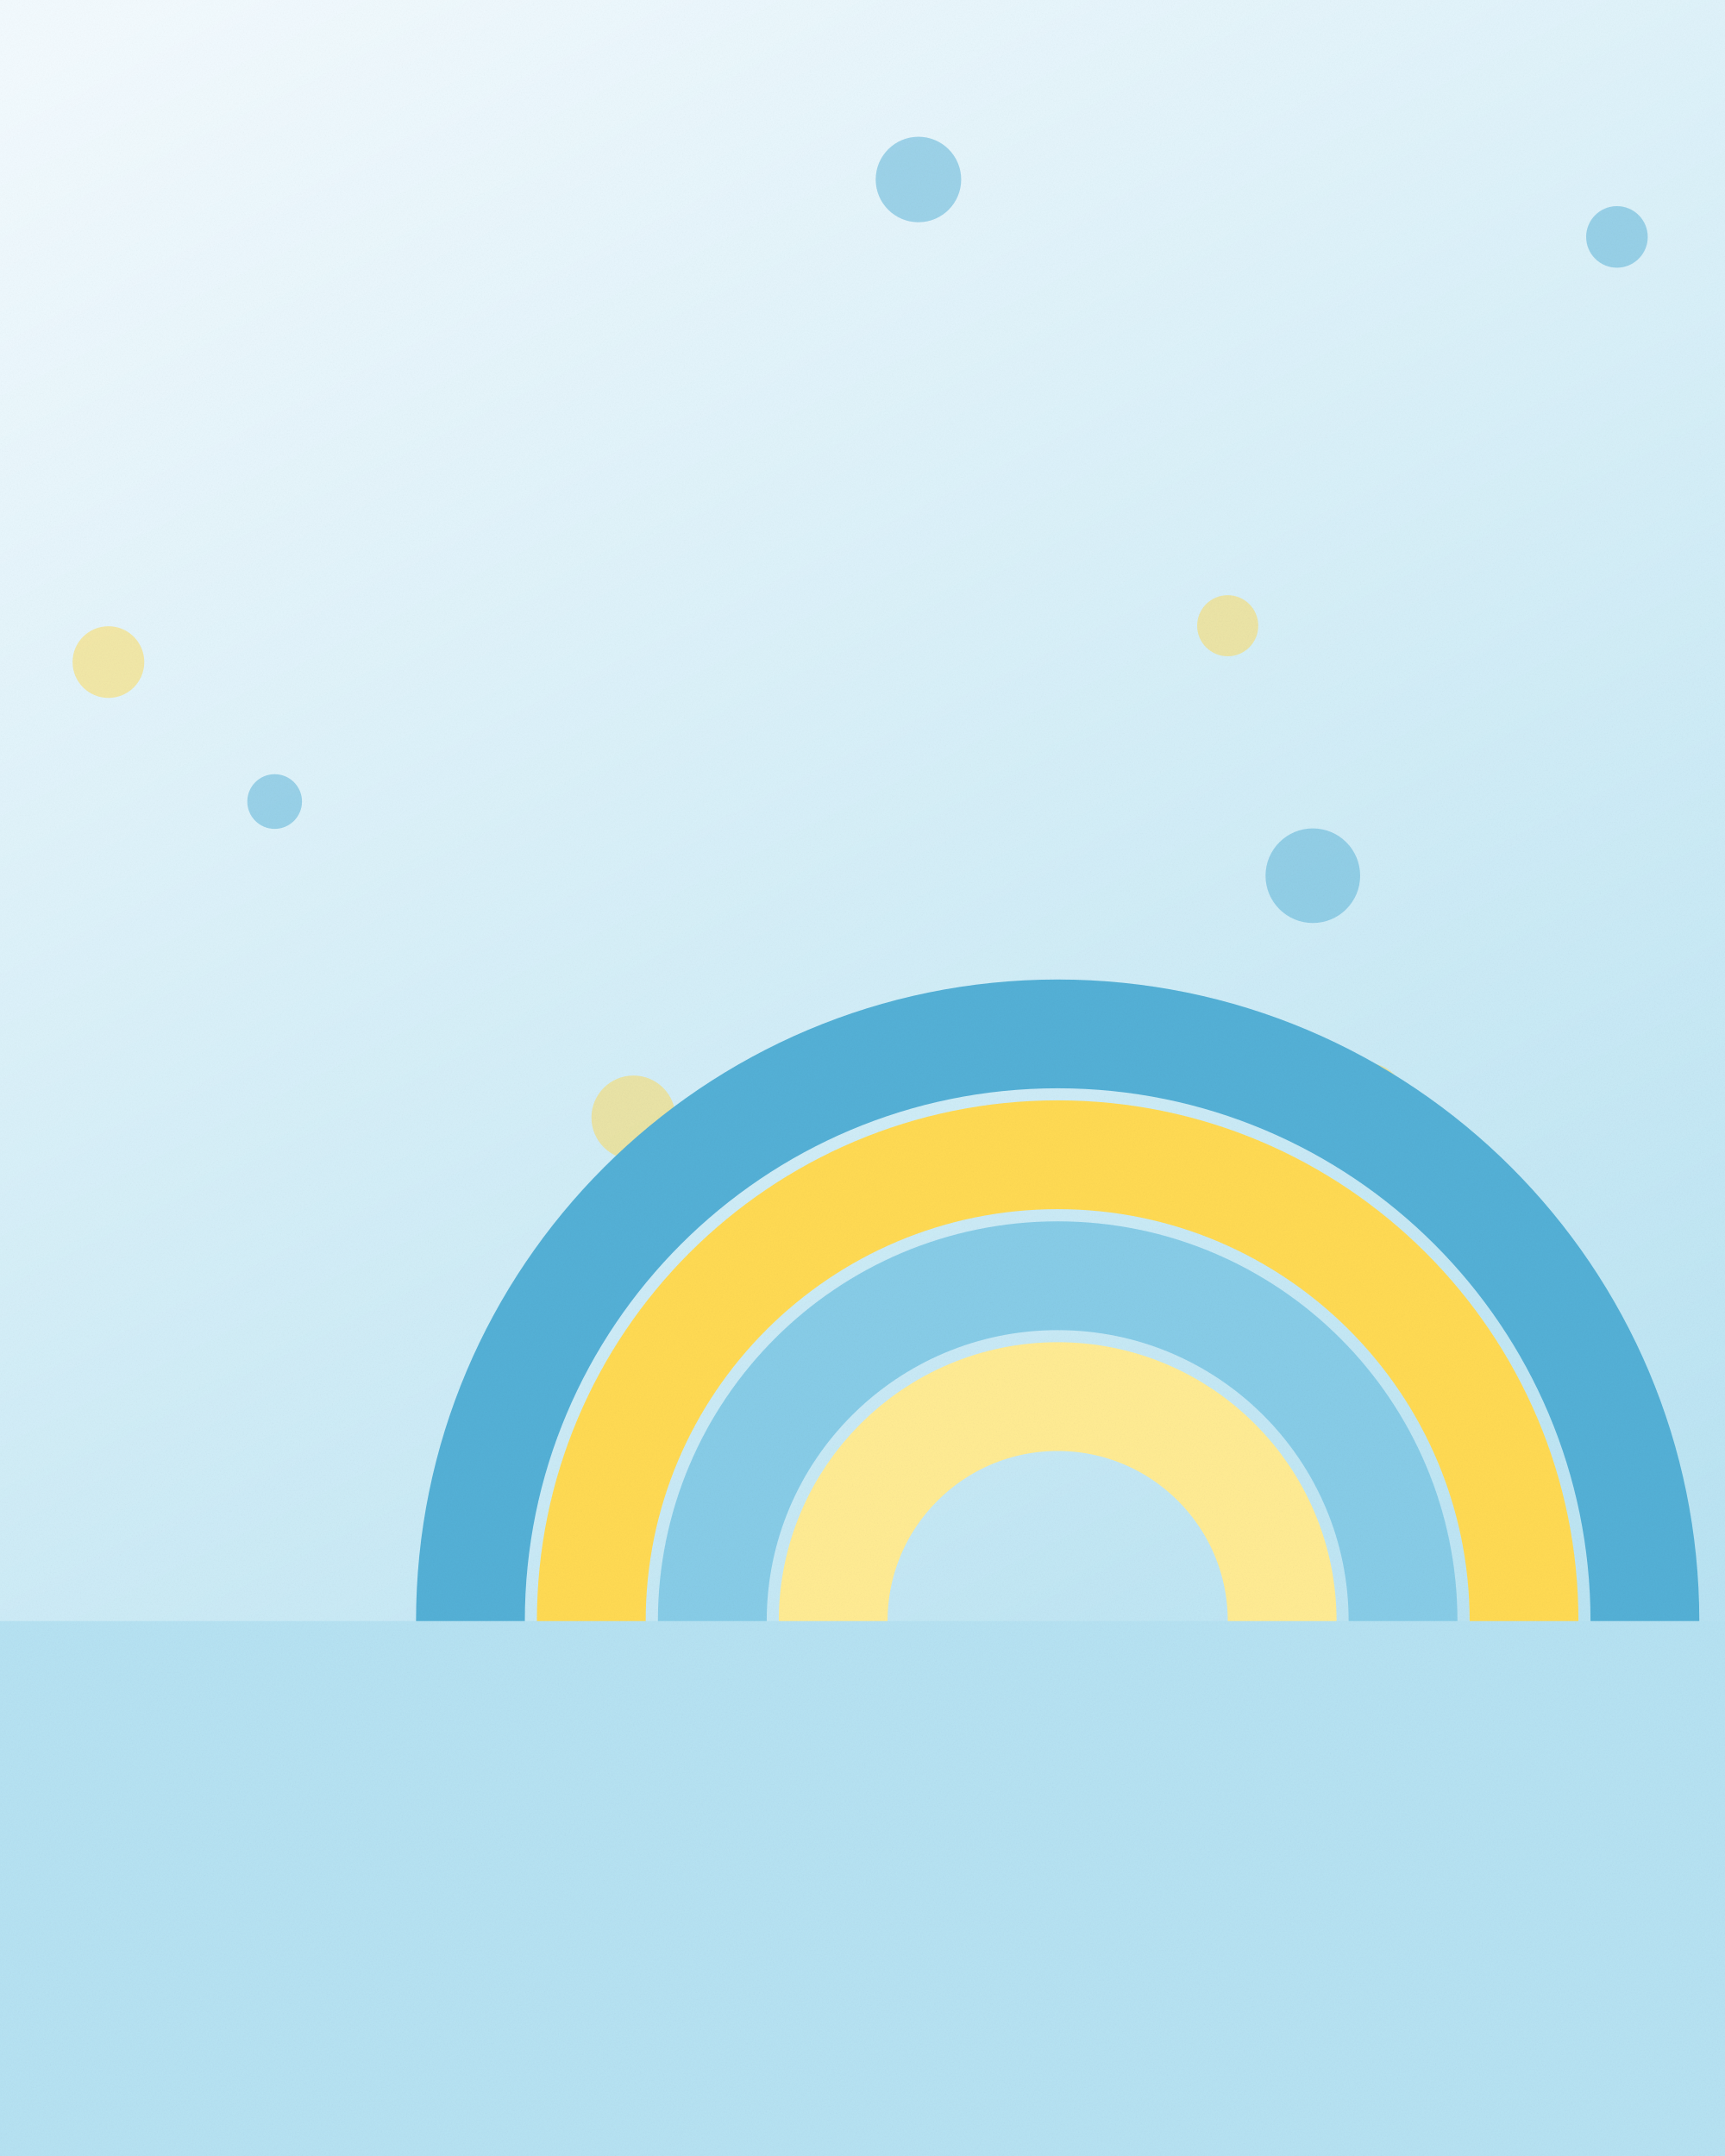
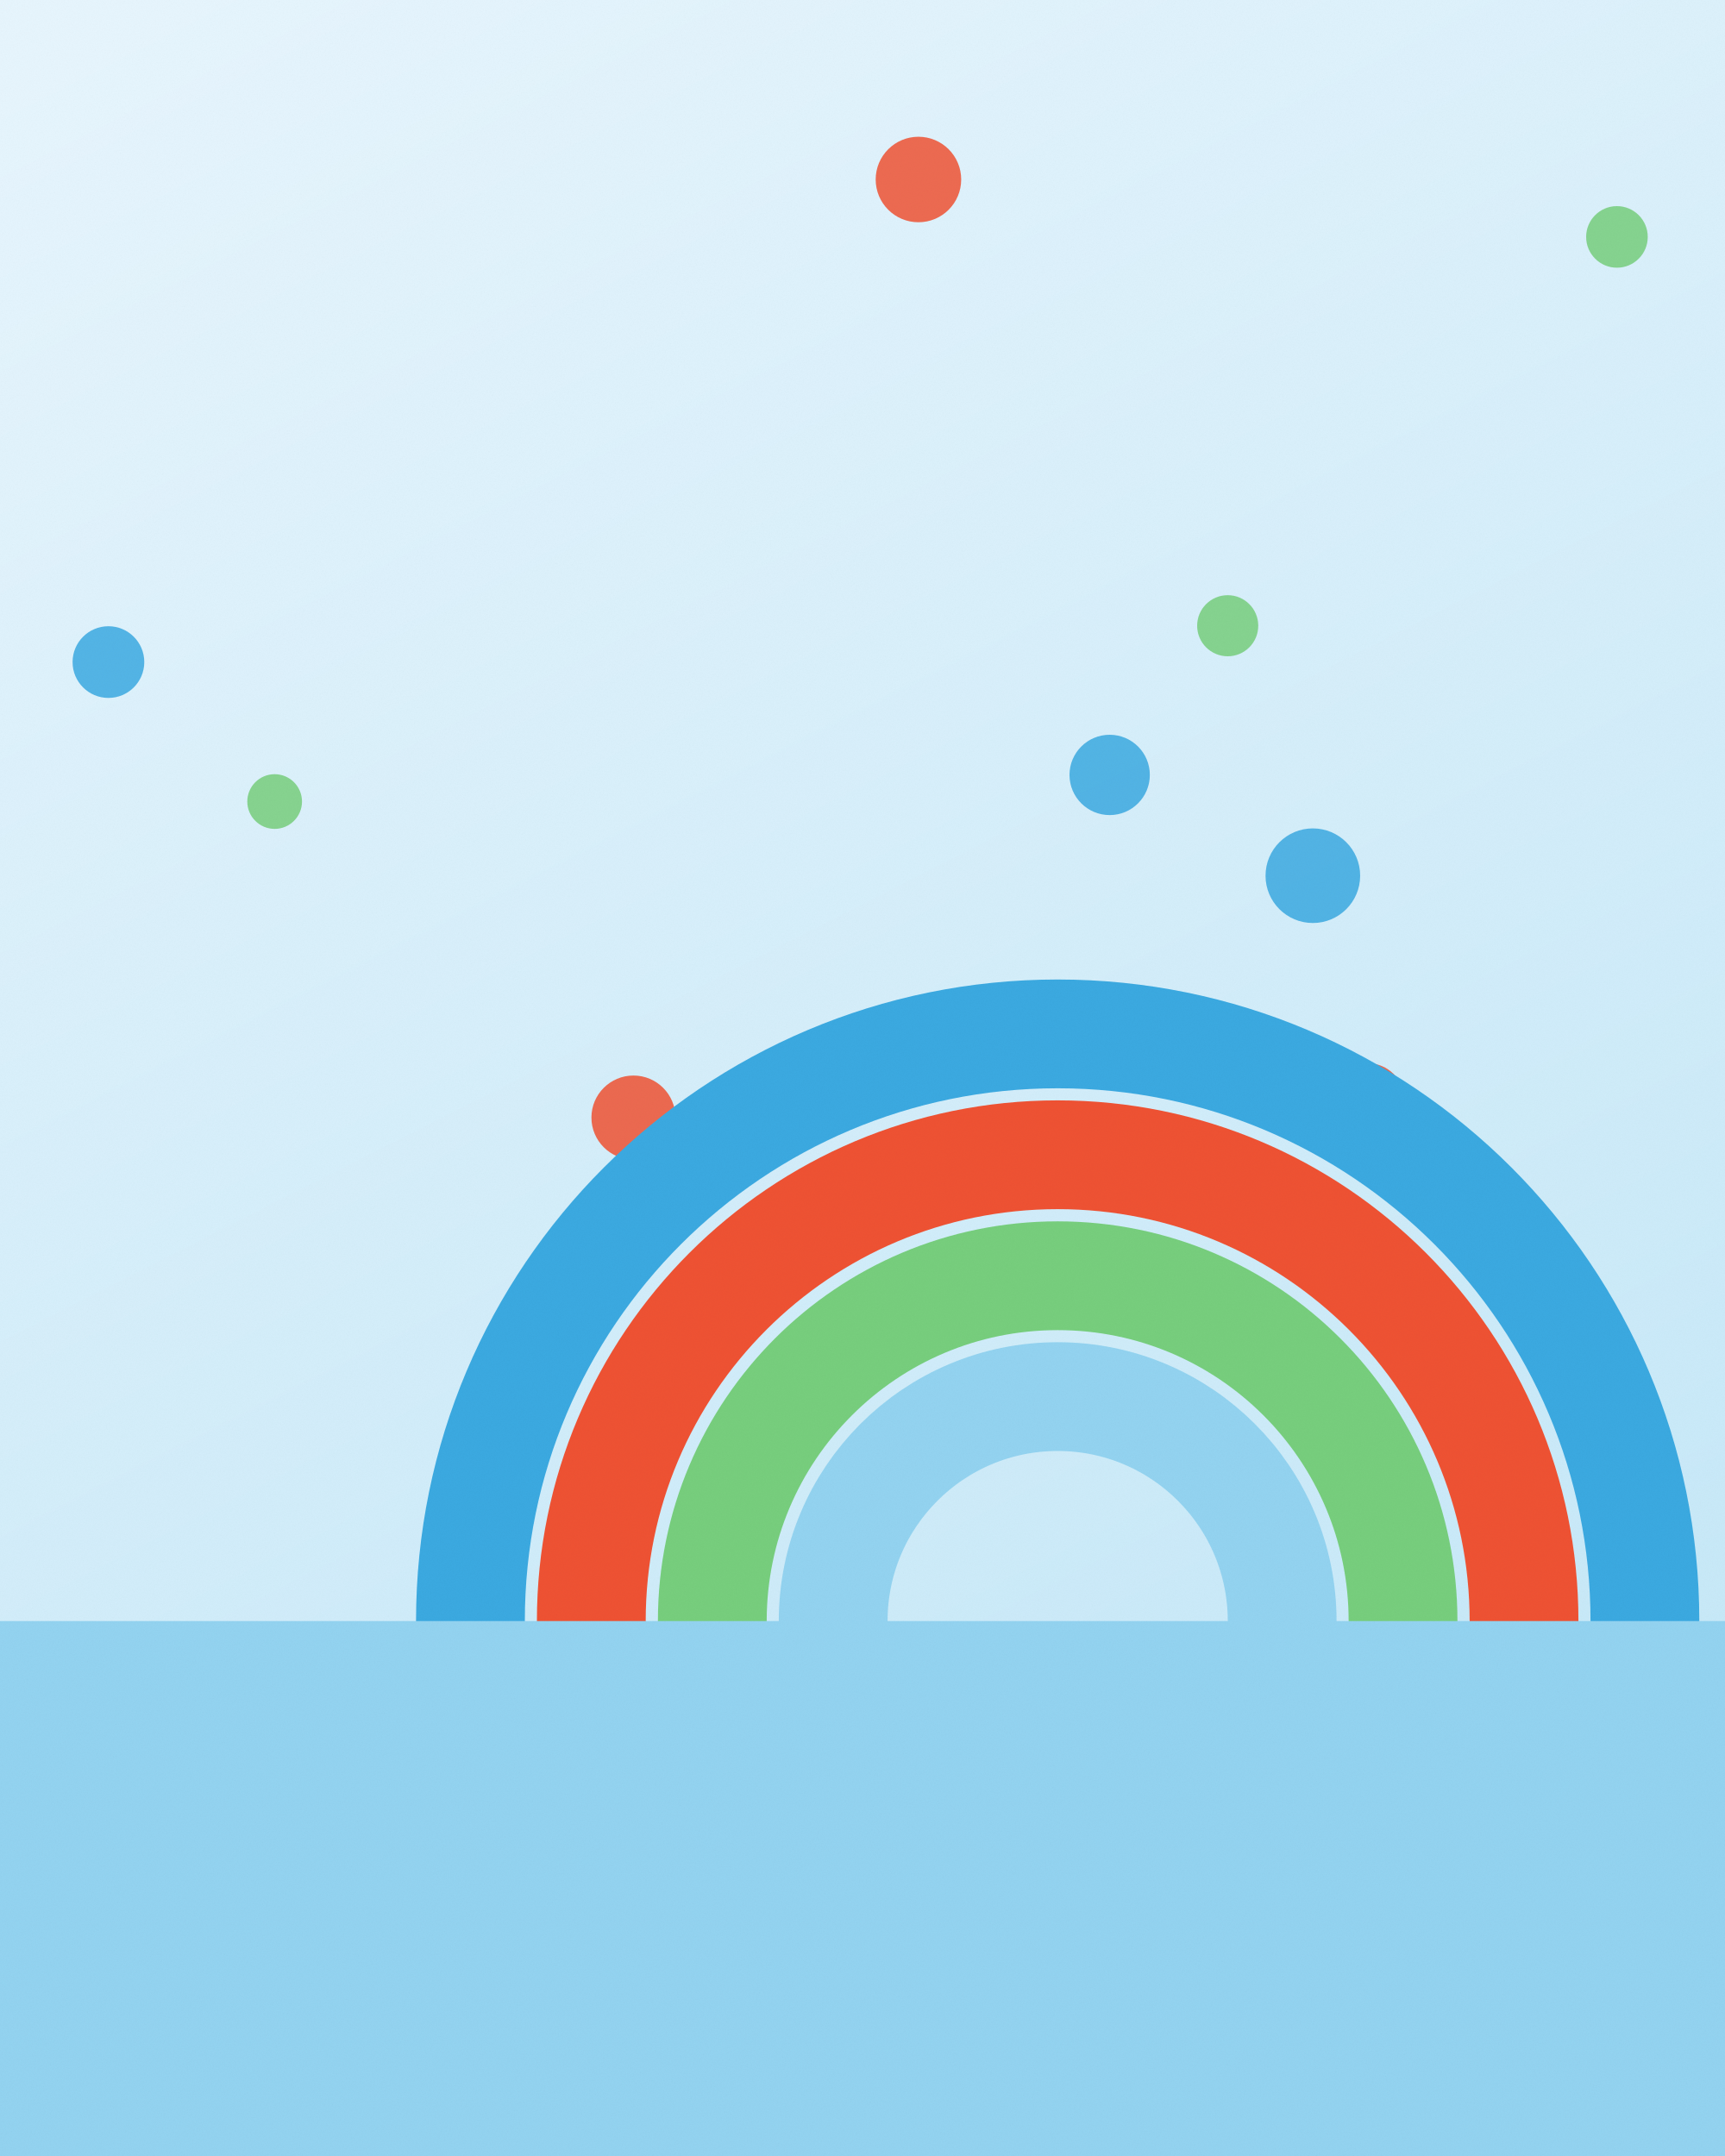
<svg xmlns="http://www.w3.org/2000/svg" viewBox="0 0 1400 1750" width="1400" height="1750" role="presentation">
  <defs>
    <linearGradient id="sky" x1="0.1" y1="0" x2="0.5" y2="1">
-       <stop offset="0%" stop-color="#F2FAFE" />
-       <stop offset="100%" stop-color="#B6E2F2" />
+       <stop offset="0%" stop-color="#E6F5FD" />
+       <stop offset="100%" stop-color="#C6E8F8" />
    </linearGradient>
    <filter id="grain" x="0" y="0" width="100%" height="100%">
      <feTurbulence type="fractalNoise" baseFrequency="0.9" numOctaves="3" stitchTiles="stitch" />
      <feColorMatrix type="saturate" values="0" />
    </filter>
  </defs>
  <rect width="1400" height="1750" fill="url(#sky)" />
-   <circle cx="514.1" cy="907.1" r="34.1" fill="#FFDA53" opacity="0.5" />
-   <circle cx="222.9" cy="650.6" r="22.2" fill="#54B0D6" opacity="0.5" />
-   <circle cx="88" cy="537.4" r="29.1" fill="#FFDA53" opacity="0.5" />
-   <circle cx="745.4" cy="145.7" r="34.7" fill="#54B0D6" opacity="0.5" />
-   <circle cx="996.4" cy="507.9" r="24.8" fill="#FFDA53" opacity="0.5" />
-   <circle cx="1065.5" cy="710.8" r="38.4" fill="#54B0D6" opacity="0.5" />
-   <circle cx="1110" cy="892.8" r="29.8" fill="#FFDA53" opacity="0.5" />
-   <circle cx="1312.3" cy="192.3" r="25" fill="#54B0D6" opacity="0.5" />
-   <path d="M 381.8 1315.8 A 476.6 476.6 0 0 1 1335 1315.8" fill="none" stroke="#54B0D6" stroke-width="88.3" stroke-linecap="round" />
-   <path d="M 479.9 1315.8 A 378.5 378.5 0 0 1 1236.9 1315.8" fill="none" stroke="#FFDA53" stroke-width="88.3" stroke-linecap="round" />
-   <path d="M 578.1 1315.8 A 280.3 280.3 0 0 1 1138.7 1315.8" fill="none" stroke="#87CCE7" stroke-width="88.3" stroke-linecap="round" />
-   <path d="M 676.2 1315.8 A 182.2 182.2 0 0 1 1040.6 1315.8" fill="none" stroke="#FFEB93" stroke-width="88.3" stroke-linecap="round" />
-   <path d="M0 1315.8 H 1400 V 1750 H 0 Z" fill="#B6E2F2" />
-   <rect width="1400" height="1750" filter="url(#grain)" opacity="0.07" style="mix-blend-mode:multiply" />
+   <circle cx="514.1" cy="907.1" r="34.1" fill="#EE5233" opacity="0.85" />
+   <circle cx="222.9" cy="650.6" r="22.2" fill="#77CE7D" opacity="0.85" />
+   <circle cx="88" cy="537.4" r="29.1" fill="#3BA9E0" opacity="0.85" />
+   <circle cx="745.4" cy="145.7" r="34.7" fill="#EE5233" opacity="0.85" />
+   <circle cx="996.4" cy="507.9" r="24.8" fill="#77CE7D" opacity="0.85" />
+   <circle cx="1065.5" cy="710.8" r="38.4" fill="#3BA9E0" opacity="0.85" />
+   <circle cx="1110" cy="892.8" r="29.8" fill="#EE5233" opacity="0.85" />
+   <circle cx="1312.3" cy="192.3" r="25" fill="#77CE7D" opacity="0.85" />
+   <circle cx="900.6" cy="629" r="32.6" fill="#3BA9E0" opacity="0.85" />
+   <path d="M 381.8 1315.8 A 476.6 476.6 0 0 1 1335 1315.8" fill="none" stroke="#3BA9E0" stroke-width="88.3" stroke-linecap="round" />
+   <path d="M 479.9 1315.8 A 378.5 378.5 0 0 1 1236.9 1315.8" fill="none" stroke="#EE5233" stroke-width="88.3" stroke-linecap="round" />
+   <path d="M 578.1 1315.8 A 280.3 280.3 0 0 1 1138.7 1315.8" fill="none" stroke="#77CE7D" stroke-width="88.3" stroke-linecap="round" />
+   <path d="M 676.2 1315.8 A 182.2 182.2 0 0 1 1040.6 1315.8" fill="none" stroke="#93D3F0" stroke-width="88.3" stroke-linecap="round" />
+   <path d="M0 1315.8 H 1400 V 1750 H 0 Z" fill="#93D3F0" />
+   <rect width="1400" height="1750" filter="url(#grain)" opacity="0.05" style="mix-blend-mode:multiply" />
</svg>
